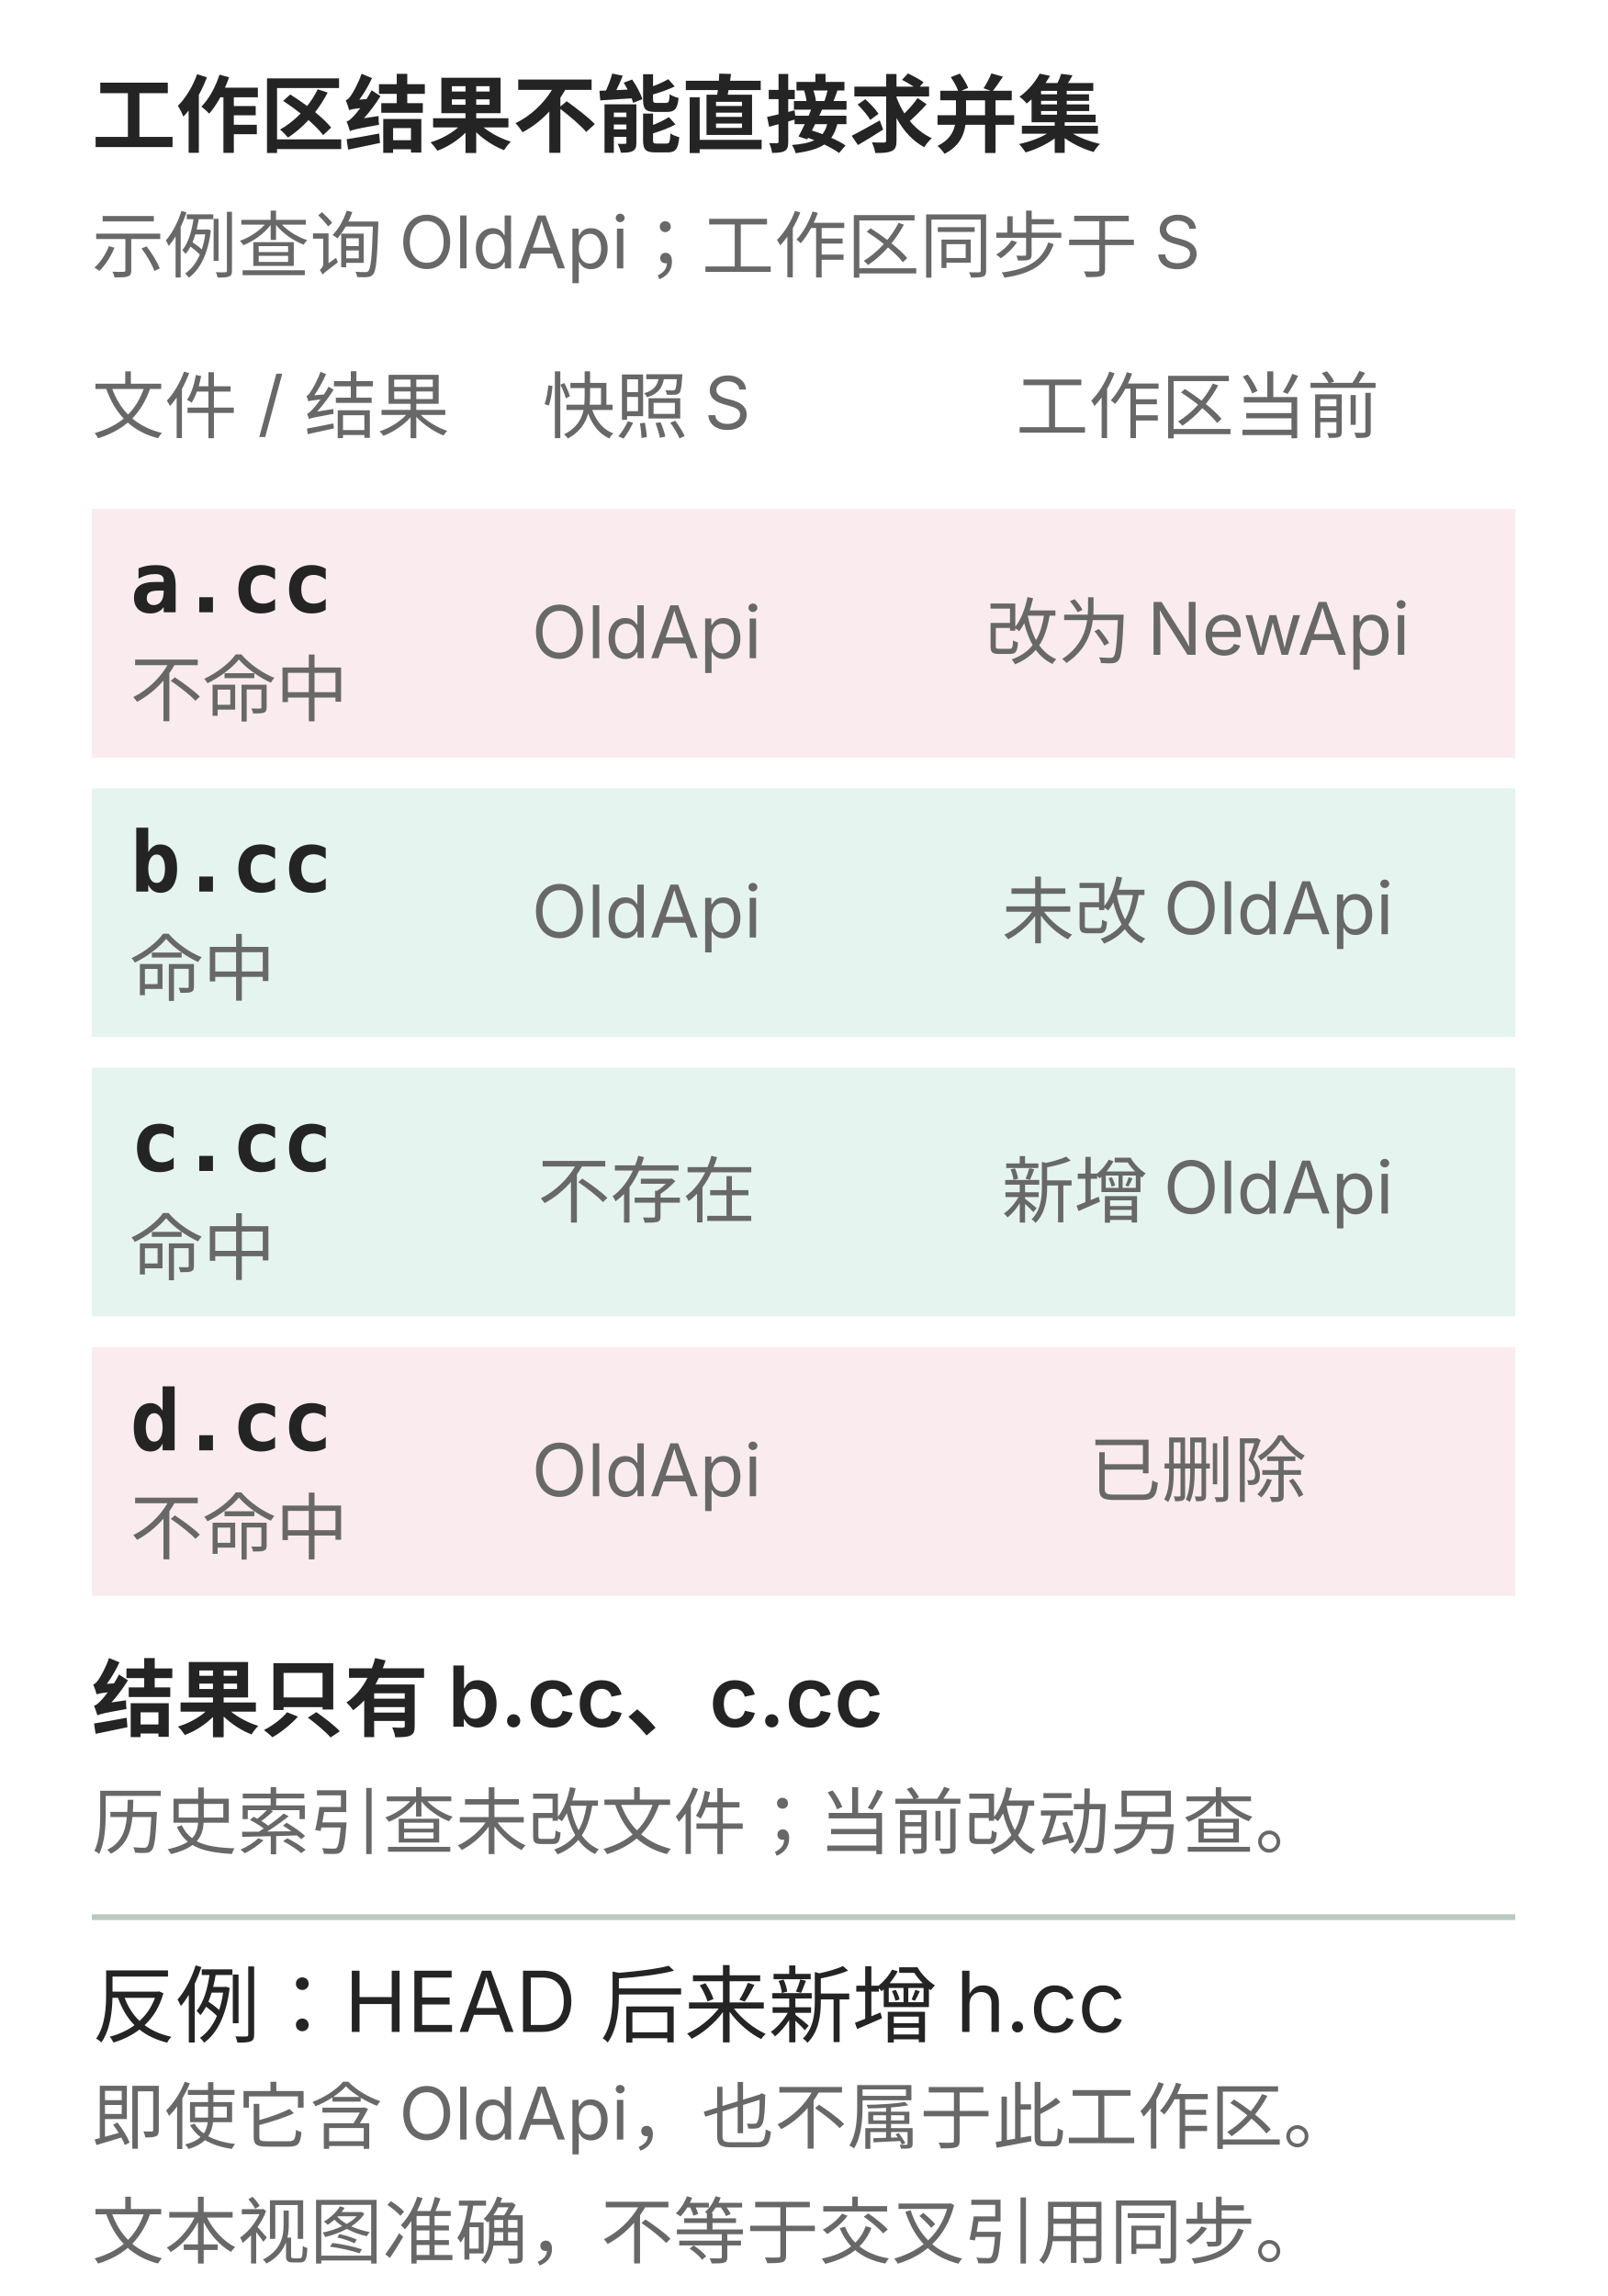
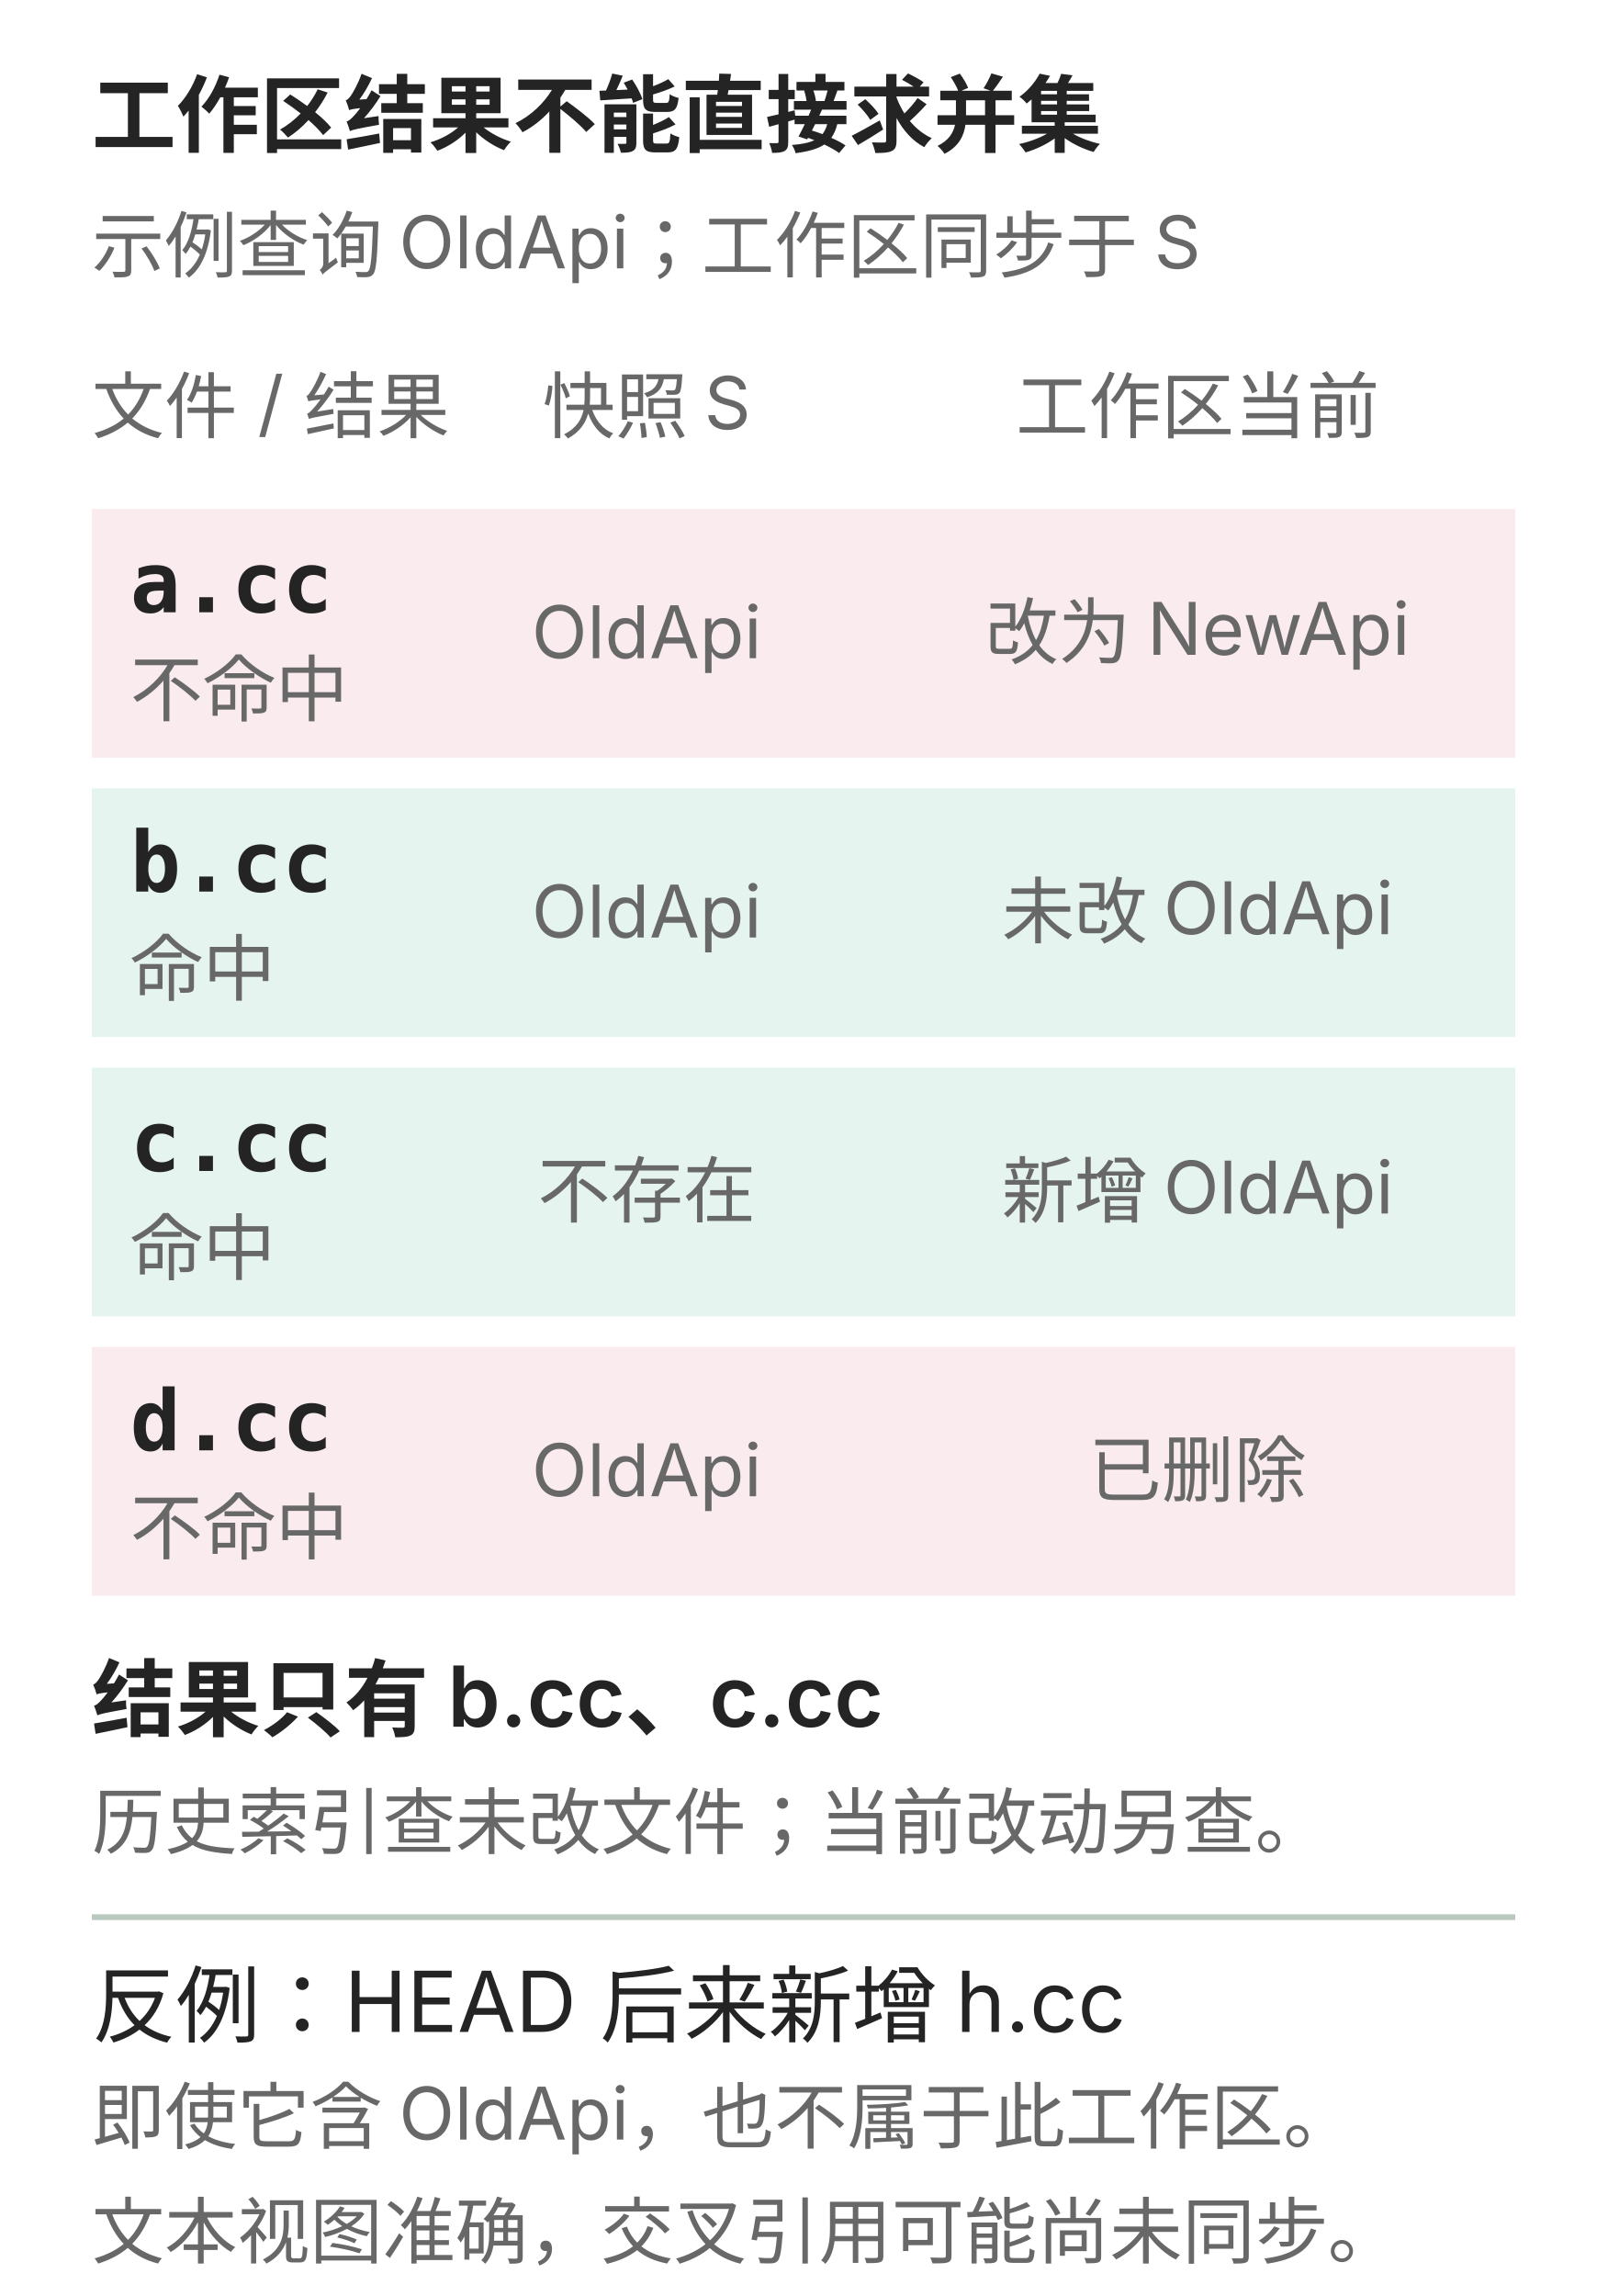
<svg xmlns="http://www.w3.org/2000/svg" width="420" height="600" viewBox="0 0 420 600" class="chapter-svg cg-ch17-04" data-layout="mobile" role="img" aria-labelledby="ch17-04m-title ch17-04m-desc">
  <style>
.cg-ch17-04[data-layout="mobile"] text{font-family:-apple-system,BlinkMacSystemFont,'Segoe UI','PingFang SC','Microsoft YaHei',sans-serif;font-size:22px;letter-spacing:0;fill:var(--diagram-ink,#242424)}
.cg-ch17-04[data-layout="mobile"] .small{font-size:19px;fill:var(--diagram-muted,#686868)}
.cg-ch17-04[data-layout="mobile"] .strong{font-weight:600}
.cg-ch17-04[data-layout="mobile"] .code{font-family:ui-monospace,'SFMono-Regular',Consolas,monospace}
.cg-ch17-04[data-layout="mobile"] .line{fill:none;stroke:var(--diagram-line,#b9c9c0);stroke-width:1.5}
.cg-ch17-04[data-layout="mobile"] .primary{fill:var(--diagram-primary-soft,#e5f4ee)}
.cg-ch17-04[data-layout="mobile"] .primary-ink{fill:var(--diagram-primary,#087f6d)}
.cg-ch17-04[data-layout="mobile"] .secondary{fill:var(--diagram-secondary-soft,#eaf1fa)}
.cg-ch17-04[data-layout="mobile"] .secondary-ink{fill:var(--diagram-secondary,#2f6eac)}
.cg-ch17-04[data-layout="mobile"] .warm{fill:var(--diagram-warm-soft,#fff3dc)}
.cg-ch17-04[data-layout="mobile"] .warm-ink{fill:var(--diagram-warm,#a56a1f)}
.cg-ch17-04[data-layout="mobile"] .danger{fill:var(--diagram-danger-soft,#faecee)}
.cg-ch17-04[data-layout="mobile"] .danger-ink{fill:var(--diagram-danger,#b54750)}
</style>
  <rect width="420" height="600" fill="var(--diagram-bg,#fff)" />
  <text x="24" y="38" class="strong" text-anchor="start">工作区结果不能直接求并集</text>
  <text x="24" y="71" class="small" text-anchor="start">示例查询 OldApi；工作区同步于 S</text>
  <text x="24" y="113" class="small" text-anchor="start">文件 / 结果</text>
  <text x="169" y="113" class="small" text-anchor="middle">快照 S</text>
  <text x="313" y="113" class="small" text-anchor="middle">工作区当前</text>
  <g data-box="24,133,372,65">
    <rect x="24" y="133" width="372" height="65" class="danger" />
    <text x="34" y="160" class="code strong" text-anchor="start">a.cc</text>
    <text x="34" y="187" class="small" text-anchor="start">不命中</text>
    <text x="169" y="172" class="small" text-anchor="middle">OldApi</text>
    <text x="313" y="172" class="small" text-anchor="middle">改为 NewApi</text>
  </g>
  <g data-box="24,206,372,65">
    <rect x="24" y="206" width="372" height="65" class="primary" />
    <text x="34" y="233" class="code strong" text-anchor="start">b.cc</text>
    <text x="34" y="260" class="small" text-anchor="start">命中</text>
    <text x="169" y="245" class="small" text-anchor="middle">OldApi</text>
    <text x="313" y="245" class="small" text-anchor="middle">未改 OldApi</text>
  </g>
  <g data-box="24,279,372,65">
    <rect x="24" y="279" width="372" height="65" class="primary" />
    <text x="34" y="306" class="code strong" text-anchor="start">c.cc</text>
    <text x="34" y="333" class="small" text-anchor="start">命中</text>
    <text x="169" y="318" class="small" text-anchor="middle">不存在</text>
    <text x="313" y="318" class="small" text-anchor="middle">新增 OldApi</text>
  </g>
  <g data-box="24,352,372,65">
    <rect x="24" y="352" width="372" height="65" class="danger" />
    <text x="34" y="379" class="code strong" text-anchor="start">d.cc</text>
    <text x="34" y="406" class="small" text-anchor="start">不命中</text>
    <text x="169" y="391" class="small" text-anchor="middle">OldApi</text>
    <text x="313" y="391" class="small" text-anchor="middle">已删除</text>
  </g>
  <text x="24" y="452" class="strong" text-anchor="start">结果只有 b.cc、c.cc</text>
  <text x="24" y="483" class="small" text-anchor="start">历史索引查未改文件；当前改动另查。</text>
  <path d="M24 501L396 501" class="line" />
  <text x="24" y="532" class="" text-anchor="start">反例：HEAD 后来新增 h.cc</text>
  <text x="24" y="560" class="small" text-anchor="start">即使它含 OldApi，也不属于此工作区。</text>
-   <text x="24" y="590" class="small" text-anchor="start">文本视图准确，不等于交叉引用同步。</text>
+   <text x="24" y="590" class="small" text-anchor="start">文本视图准确，交叉引用可能尚未同步。</text>
</svg>
